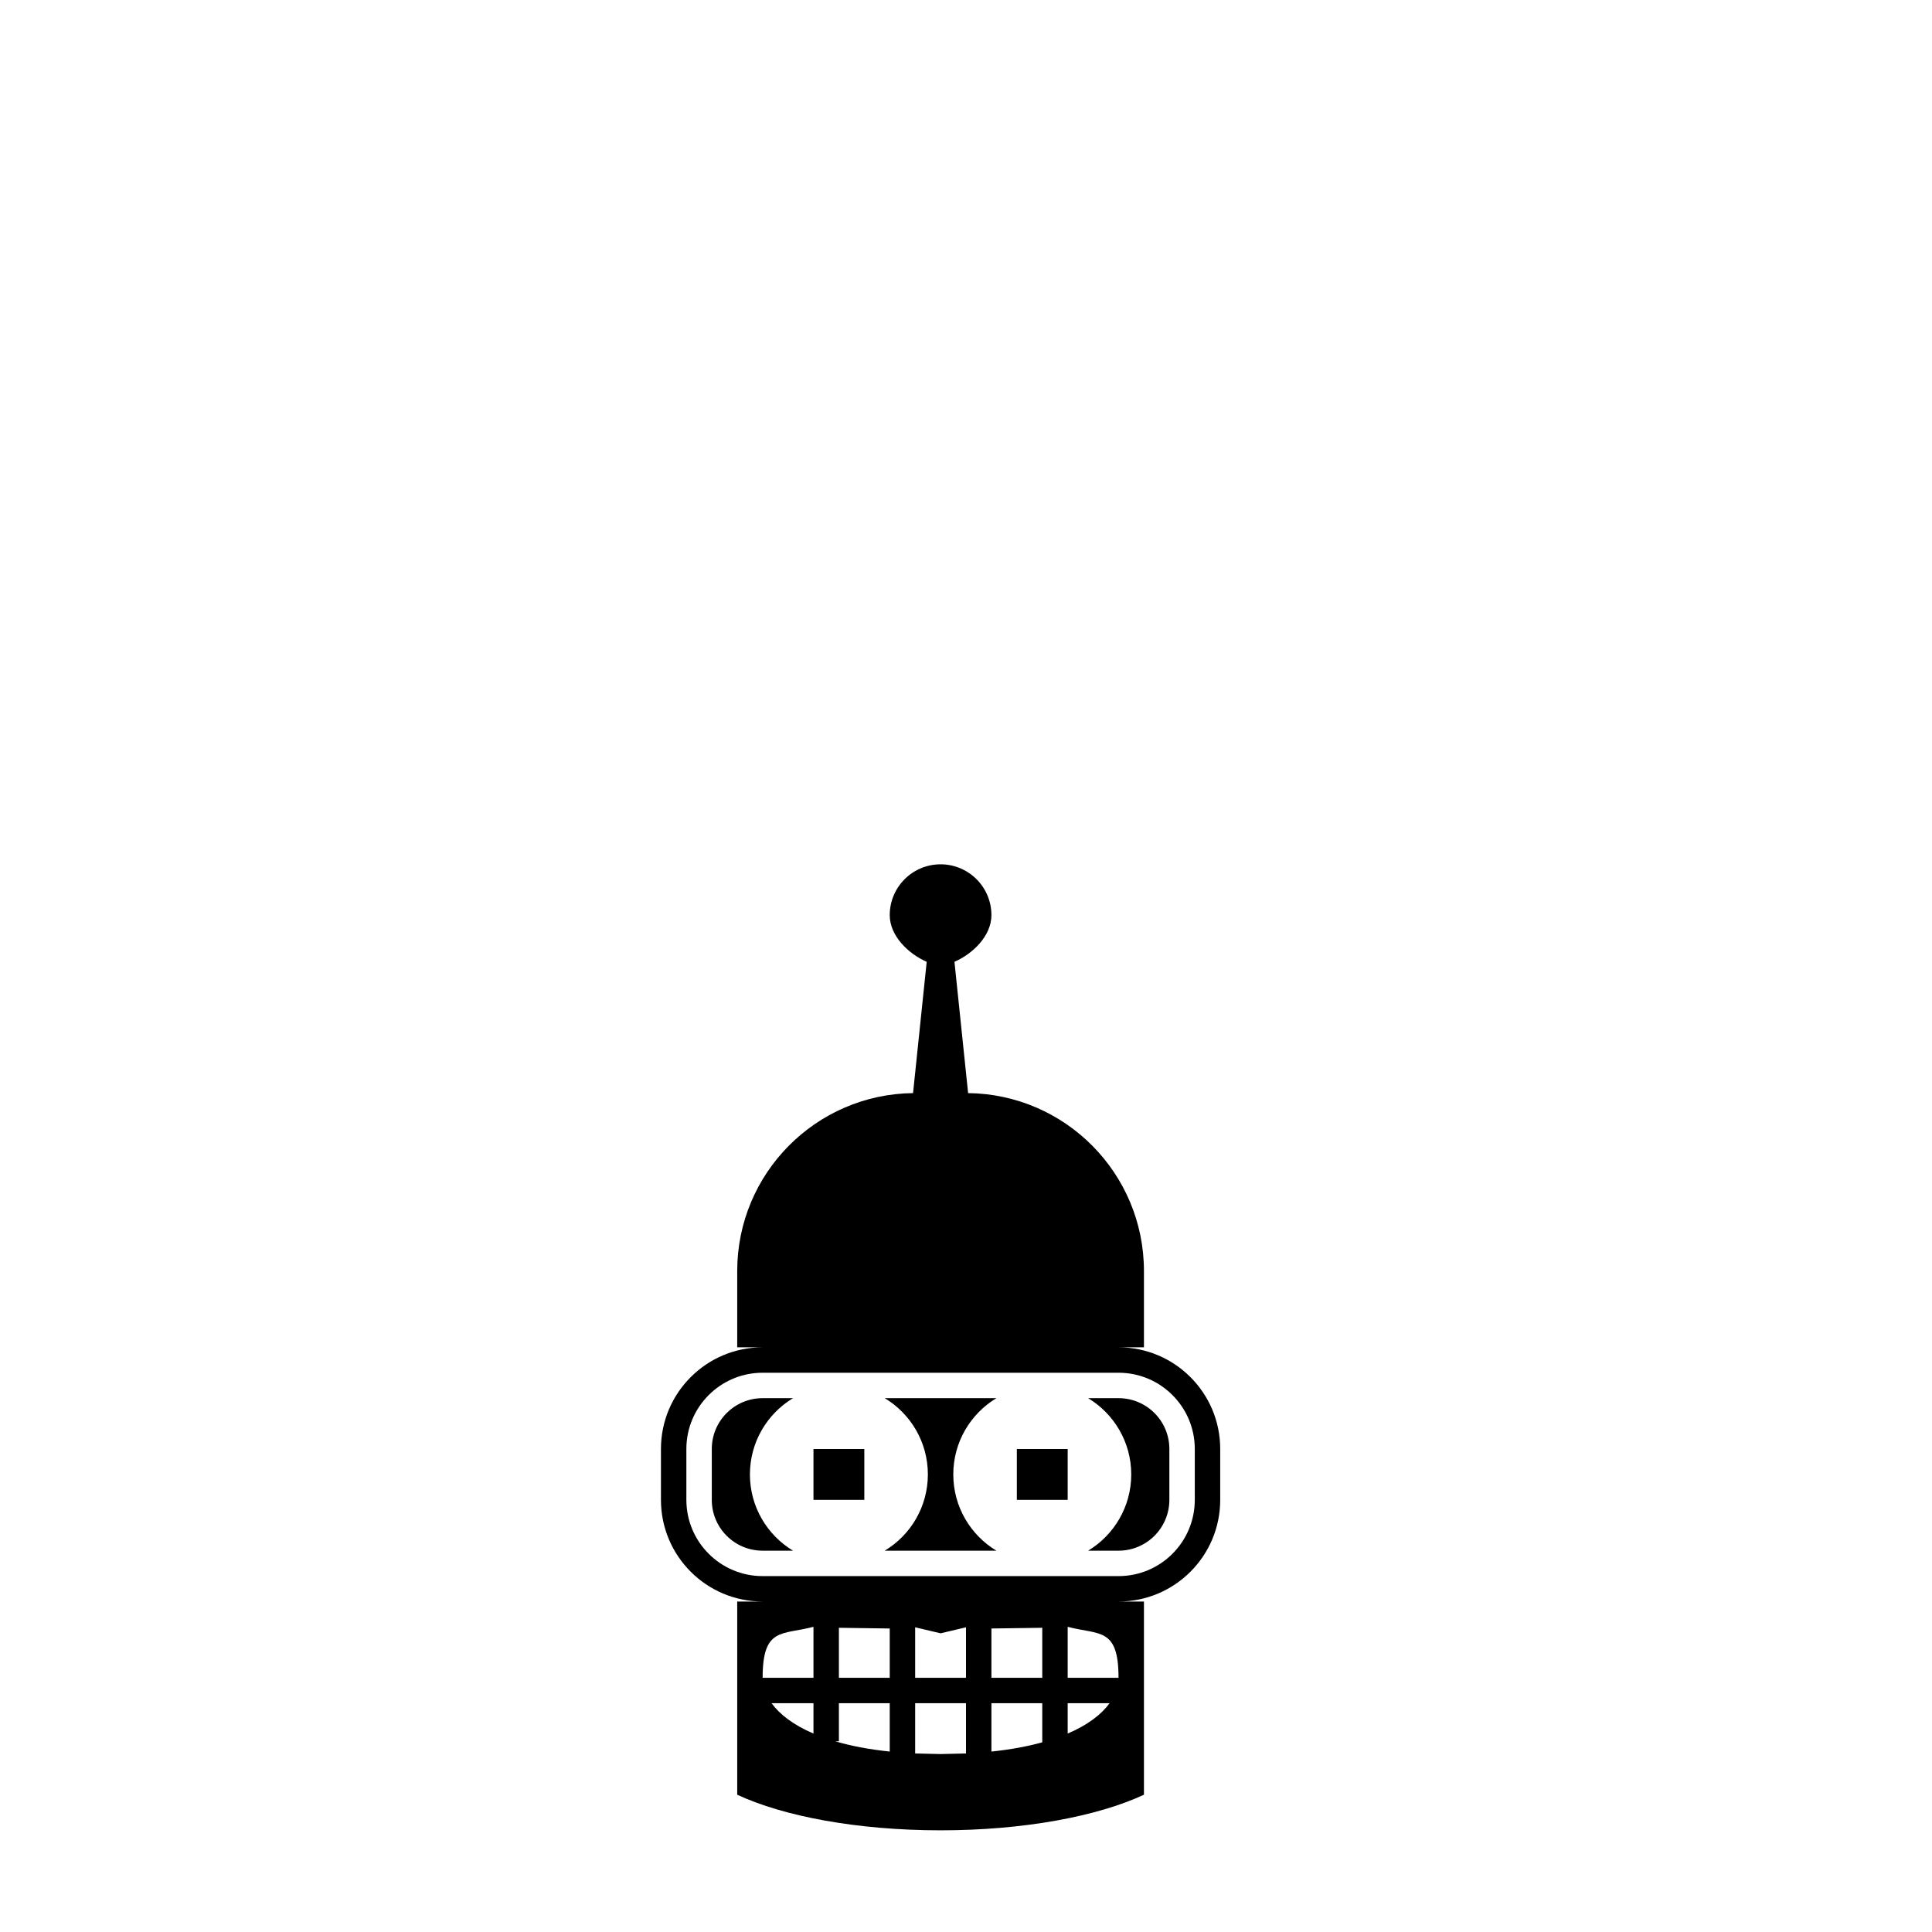
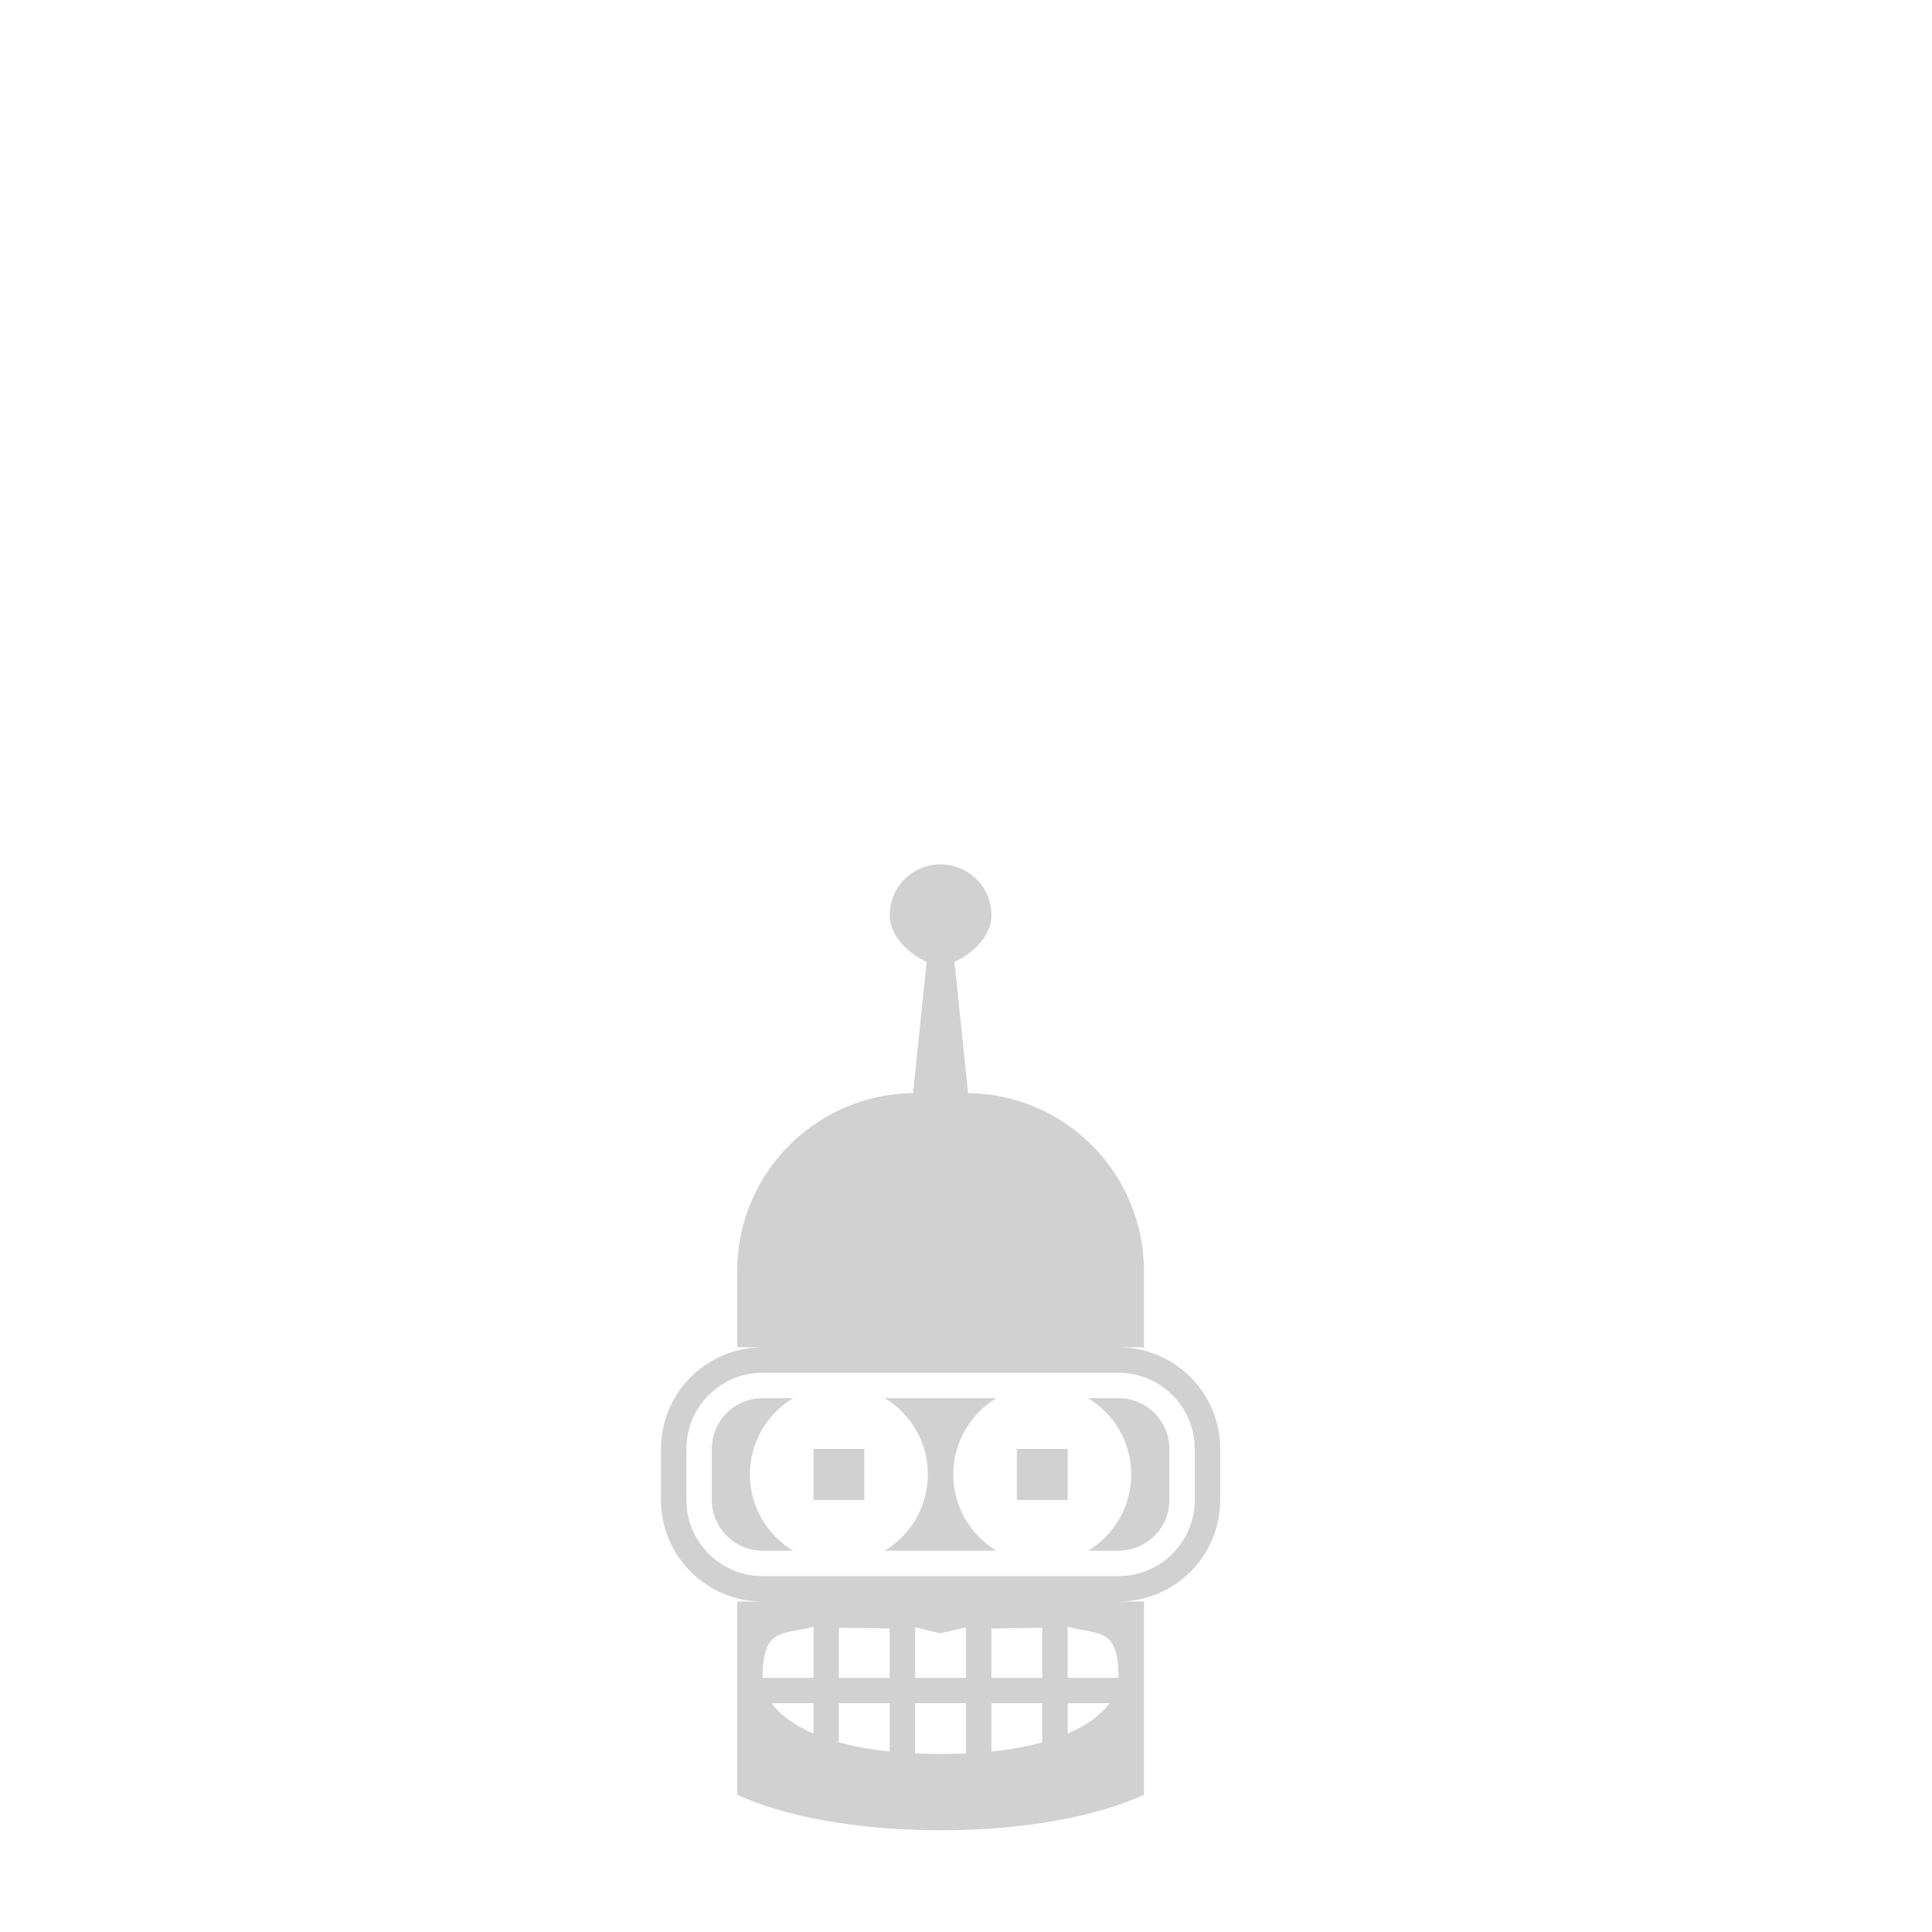
<svg xmlns="http://www.w3.org/2000/svg" width="800px" height="800px" viewBox="0 0 76 46" version="1.1" baseProfile="full" enable-background="new 0 0 76.00 76.00" xml:space="preserve">
-   <path fill="#000000" fill-opacity="1" stroke-width="0.2" stroke-linejoin="round" d="M 37,19C 38.105,19 39,19.895 39,21C 39,21.822 38.255,22.527 37.546,22.835L 38.083,28C 41.911,28.045 45,31.162 45,35L 45,38L 44,38C 46.209,38 48,39.791 48,42L 48,44C 48,46.209 46.209,48 44,48L 45,48L 45,55.6C 43.175,56.45 40.271,57 37,57C 33.729,57 30.825,56.45 29,55.6L 29,48L 30,48C 27.791,48 26,46.209 26,44L 26,42C 26,39.791 27.791,38 30,38L 29,38L 29,35C 29,31.162 32.089,28.045 35.917,28L 36.454,22.835C 35.745,22.527 35,21.822 35,21C 35,19.895 35.895,19 37,19 Z M 44,39L 30,39C 28.343,39 27,40.343 27,42L 27,44C 27,45.657 28.343,47 30,47L 44,47C 45.657,47 47,45.657 47,44L 47,42C 47,40.343 45.657,39 44,39 Z M 37,49.25L 36,49.014L 36,51L 38,51L 38,49.014L 37,49.25 Z M 44,51C 44,49 43.237,49.323 42,48.995L 42,51L 44,51 Z M 39,49.061L 39,51L 41,51L 41,49.033L 39,49.061 Z M 33,49.033L 33,51L 35,51L 35,49.061L 33,49.033 Z M 30,51L 32,51L 32,48.995C 30.763,49.323 30,49 30,51 Z M 37,54L 38,53.977L 38,52L 36,52L 36,53.977L 37,54 Z M 43.648,52L 42,52L 42,53.194C 42.792,52.855 43.331,52.437 43.648,52 Z M 39,52L 39,53.902C 39.761,53.823 40.425,53.698 41,53.539L 41,52L 39,52 Z M 33,52L 33,53.5L 32.862,53.5C 33.467,53.678 34.177,53.816 35,53.902L 35,52L 33,52 Z M 30.352,52C 30.669,52.437 31.208,52.855 32,53.194L 32,52L 30.352,52 Z M 32,42L 34,42L 34,44L 32,44L 32,42 Z M 40,42L 42,42L 42,44L 40,44L 40,42 Z M 30,40L 31.196,40C 30.18,40.612 29.5,41.727 29.5,43C 29.5,44.273 30.18,45.388 31.196,46L 30,46C 28.895,46 28,45.105 28,44L 28,42C 28,40.895 28.895,40 30,40 Z M 44,40C 45.104,40 46,40.895 46,42L 46,44C 46,45.105 45.104,46 44,46L 42.804,46C 43.82,45.388 44.5,44.273 44.5,43C 44.5,41.727 43.82,40.612 42.804,40L 44,40 Z M 34.804,46C 35.82,45.388 36.5,44.273 36.5,43C 36.5,41.727 35.82,40.612 34.804,40L 39.196,40C 38.18,40.612 37.5,41.727 37.5,43C 37.5,44.273 38.18,45.388 39.196,46L 34.804,46 Z " />
+   <path fill="#d1d1d1" fill-opacity="1" stroke-width="0.2" stroke-linejoin="round" d="M 37,19C 38.105,19 39,19.895 39,21C 39,21.822 38.255,22.527 37.546,22.835L 38.083,28C 41.911,28.045 45,31.162 45,35L 45,38L 44,38C 46.209,38 48,39.791 48,42L 48,44C 48,46.209 46.209,48 44,48L 45,48L 45,55.6C 43.175,56.45 40.271,57 37,57C 33.729,57 30.825,56.45 29,55.6L 29,48L 30,48C 27.791,48 26,46.209 26,44L 26,42C 26,39.791 27.791,38 30,38L 29,38L 29,35C 29,31.162 32.089,28.045 35.917,28L 36.454,22.835C 35.745,22.527 35,21.822 35,21C 35,19.895 35.895,19 37,19 Z M 44,39L 30,39C 28.343,39 27,40.343 27,42L 27,44C 27,45.657 28.343,47 30,47L 44,47C 45.657,47 47,45.657 47,44L 47,42C 47,40.343 45.657,39 44,39 Z M 37,49.25L 36,49.014L 36,51L 38,51L 38,49.014L 37,49.25 Z M 44,51C 44,49 43.237,49.323 42,48.995L 42,51L 44,51 Z M 39,49.061L 39,51L 41,51L 41,49.033L 39,49.061 Z M 33,49.033L 33,51L 35,51L 35,49.061L 33,49.033 Z M 30,51L 32,51L 32,48.995C 30.763,49.323 30,49 30,51 Z M 37,54L 38,53.977L 38,52L 36,52L 36,53.977L 37,54 Z M 43.648,52L 42,52L 42,53.194C 42.792,52.855 43.331,52.437 43.648,52 Z M 39,52L 39,53.902C 39.761,53.823 40.425,53.698 41,53.539L 41,52L 39,52 Z M 33,52L 33,53.5L 32.862,53.5C 33.467,53.678 34.177,53.816 35,53.902L 35,52L 33,52 Z M 30.352,52C 30.669,52.437 31.208,52.855 32,53.194L 32,52L 30.352,52 Z M 32,42L 34,42L 34,44L 32,44L 32,42 Z M 40,42L 42,42L 42,44L 40,44L 40,42 Z M 30,40L 31.196,40C 30.18,40.612 29.5,41.727 29.5,43C 29.5,44.273 30.18,45.388 31.196,46L 30,46C 28.895,46 28,45.105 28,44L 28,42C 28,40.895 28.895,40 30,40 Z M 44,40C 45.104,40 46,40.895 46,42L 46,44C 46,45.105 45.104,46 44,46L 42.804,46C 43.82,45.388 44.5,44.273 44.5,43C 44.5,41.727 43.82,40.612 42.804,40L 44,40 Z M 34.804,46C 35.82,45.388 36.5,44.273 36.5,43C 36.5,41.727 35.82,40.612 34.804,40L 39.196,40C 38.18,40.612 37.5,41.727 37.5,43C 37.5,44.273 38.18,45.388 39.196,46L 34.804,46 Z " />
</svg>
